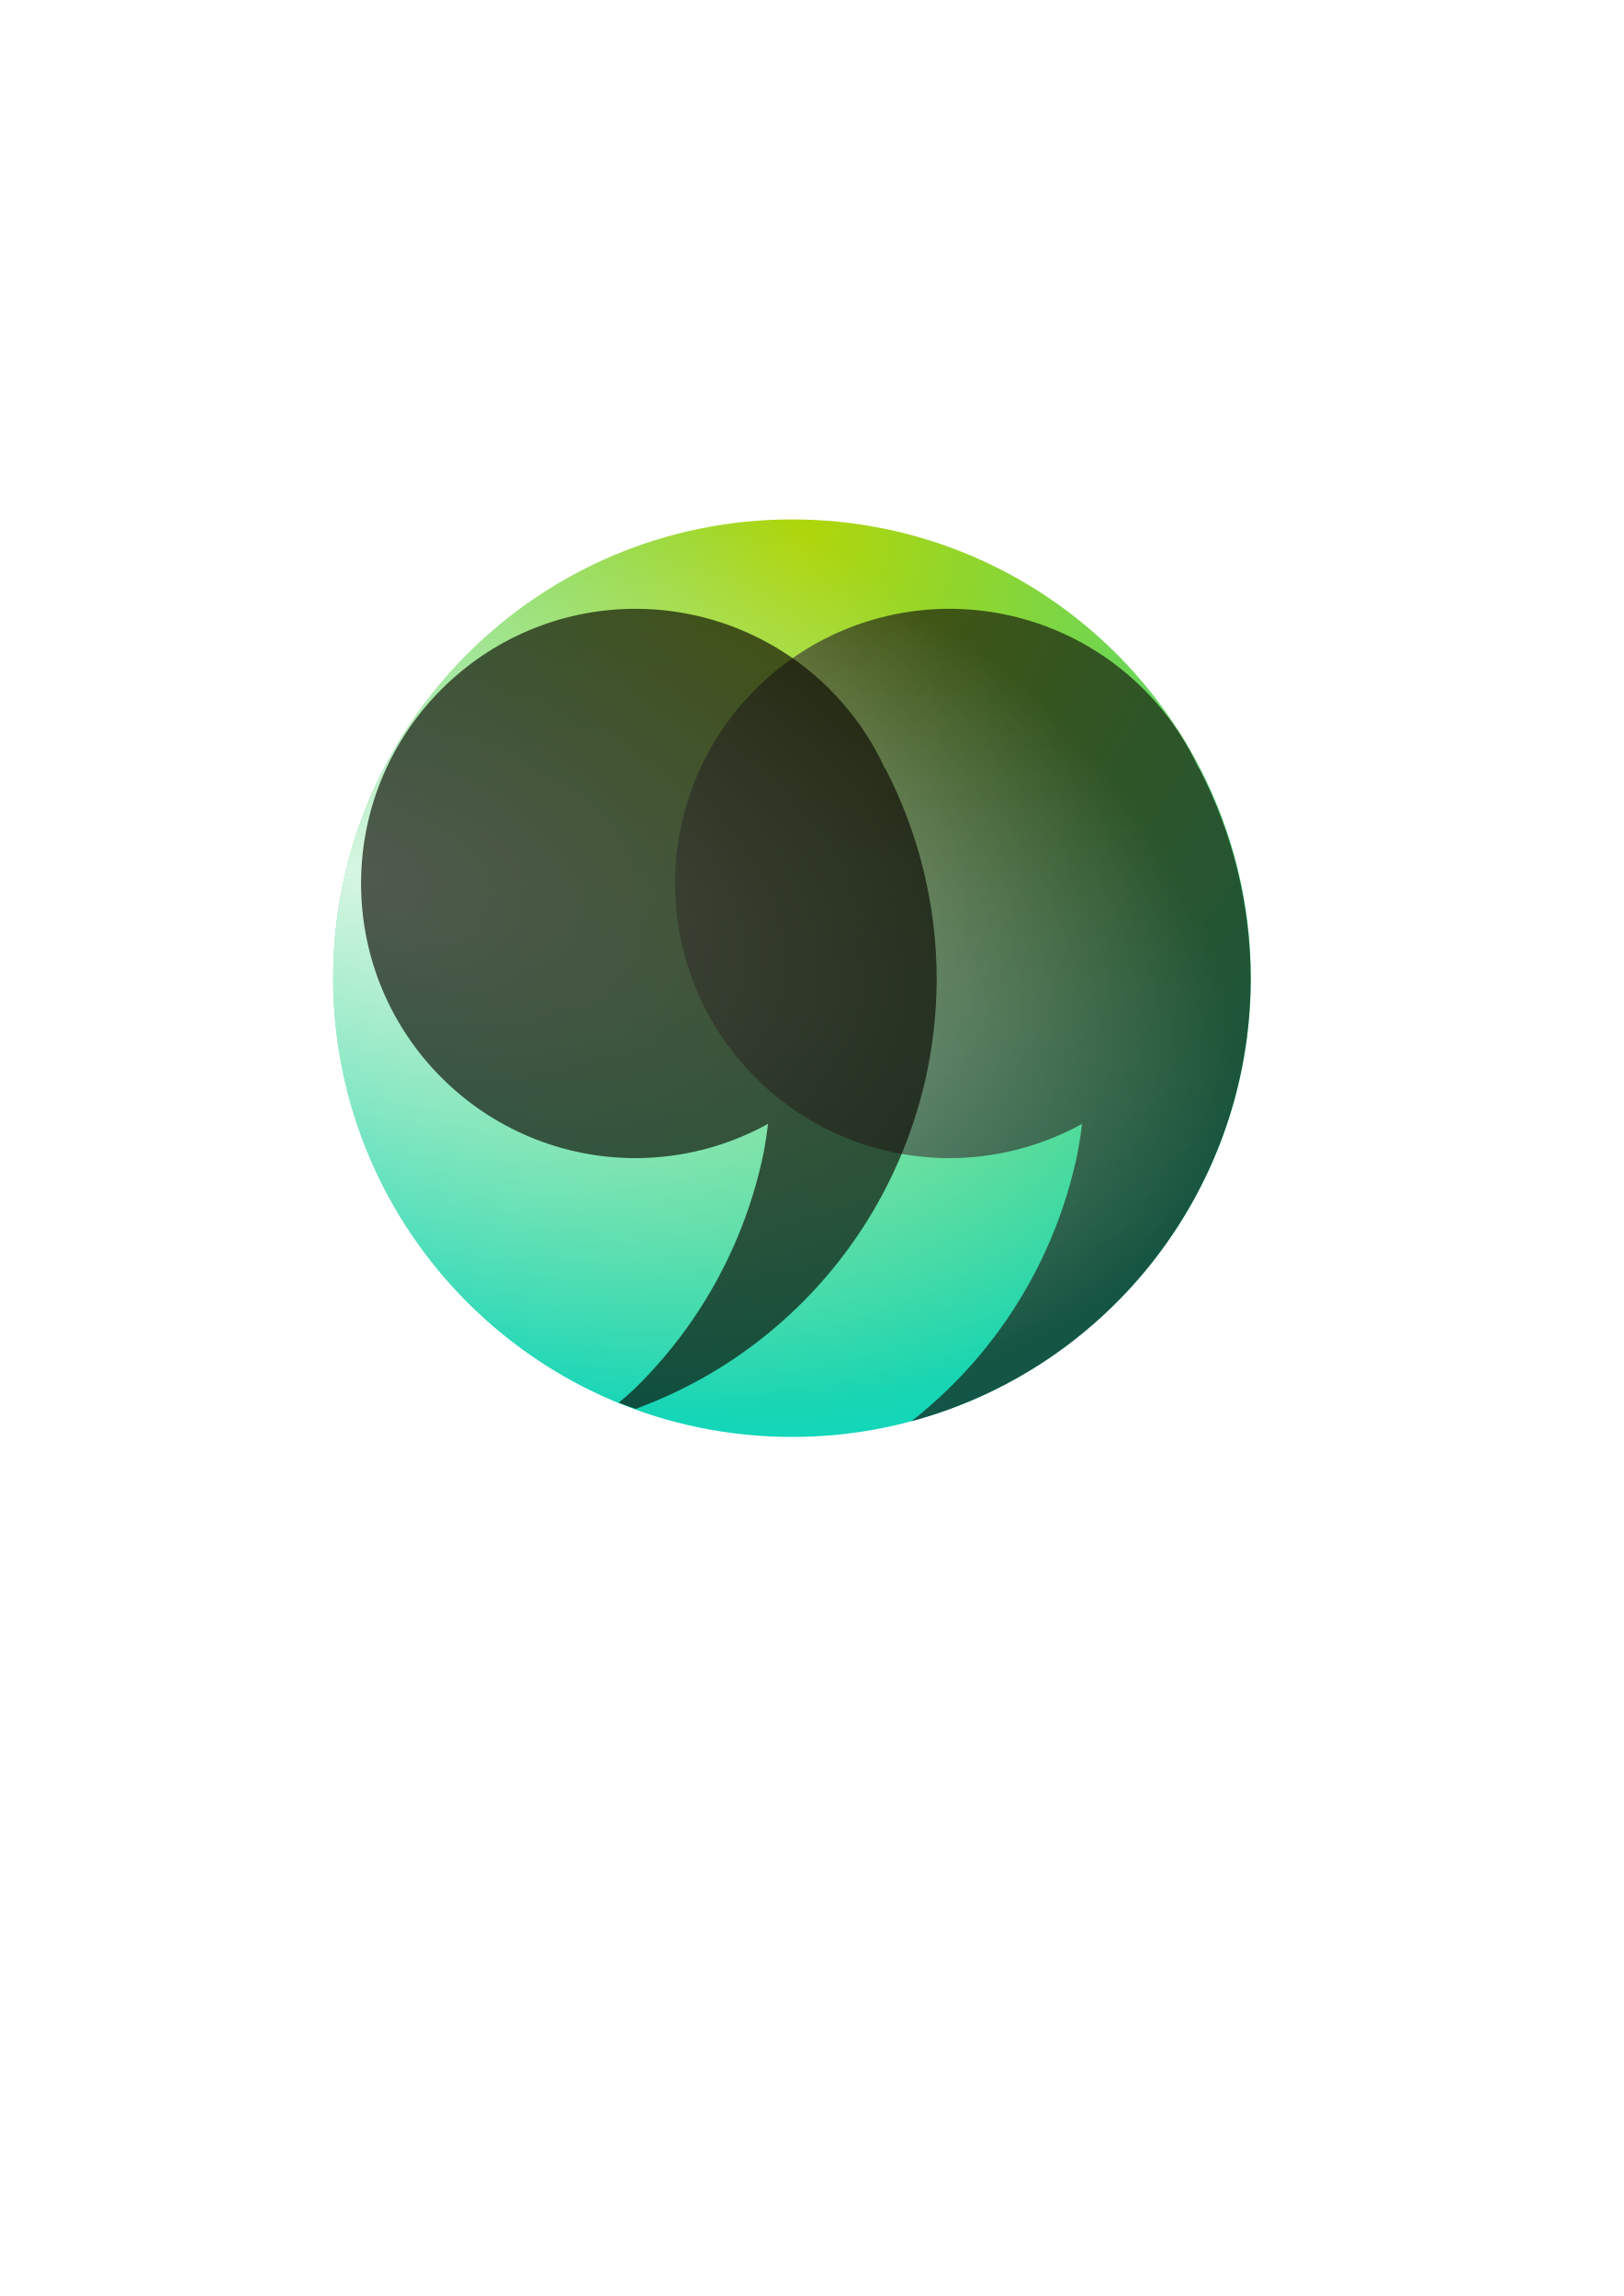
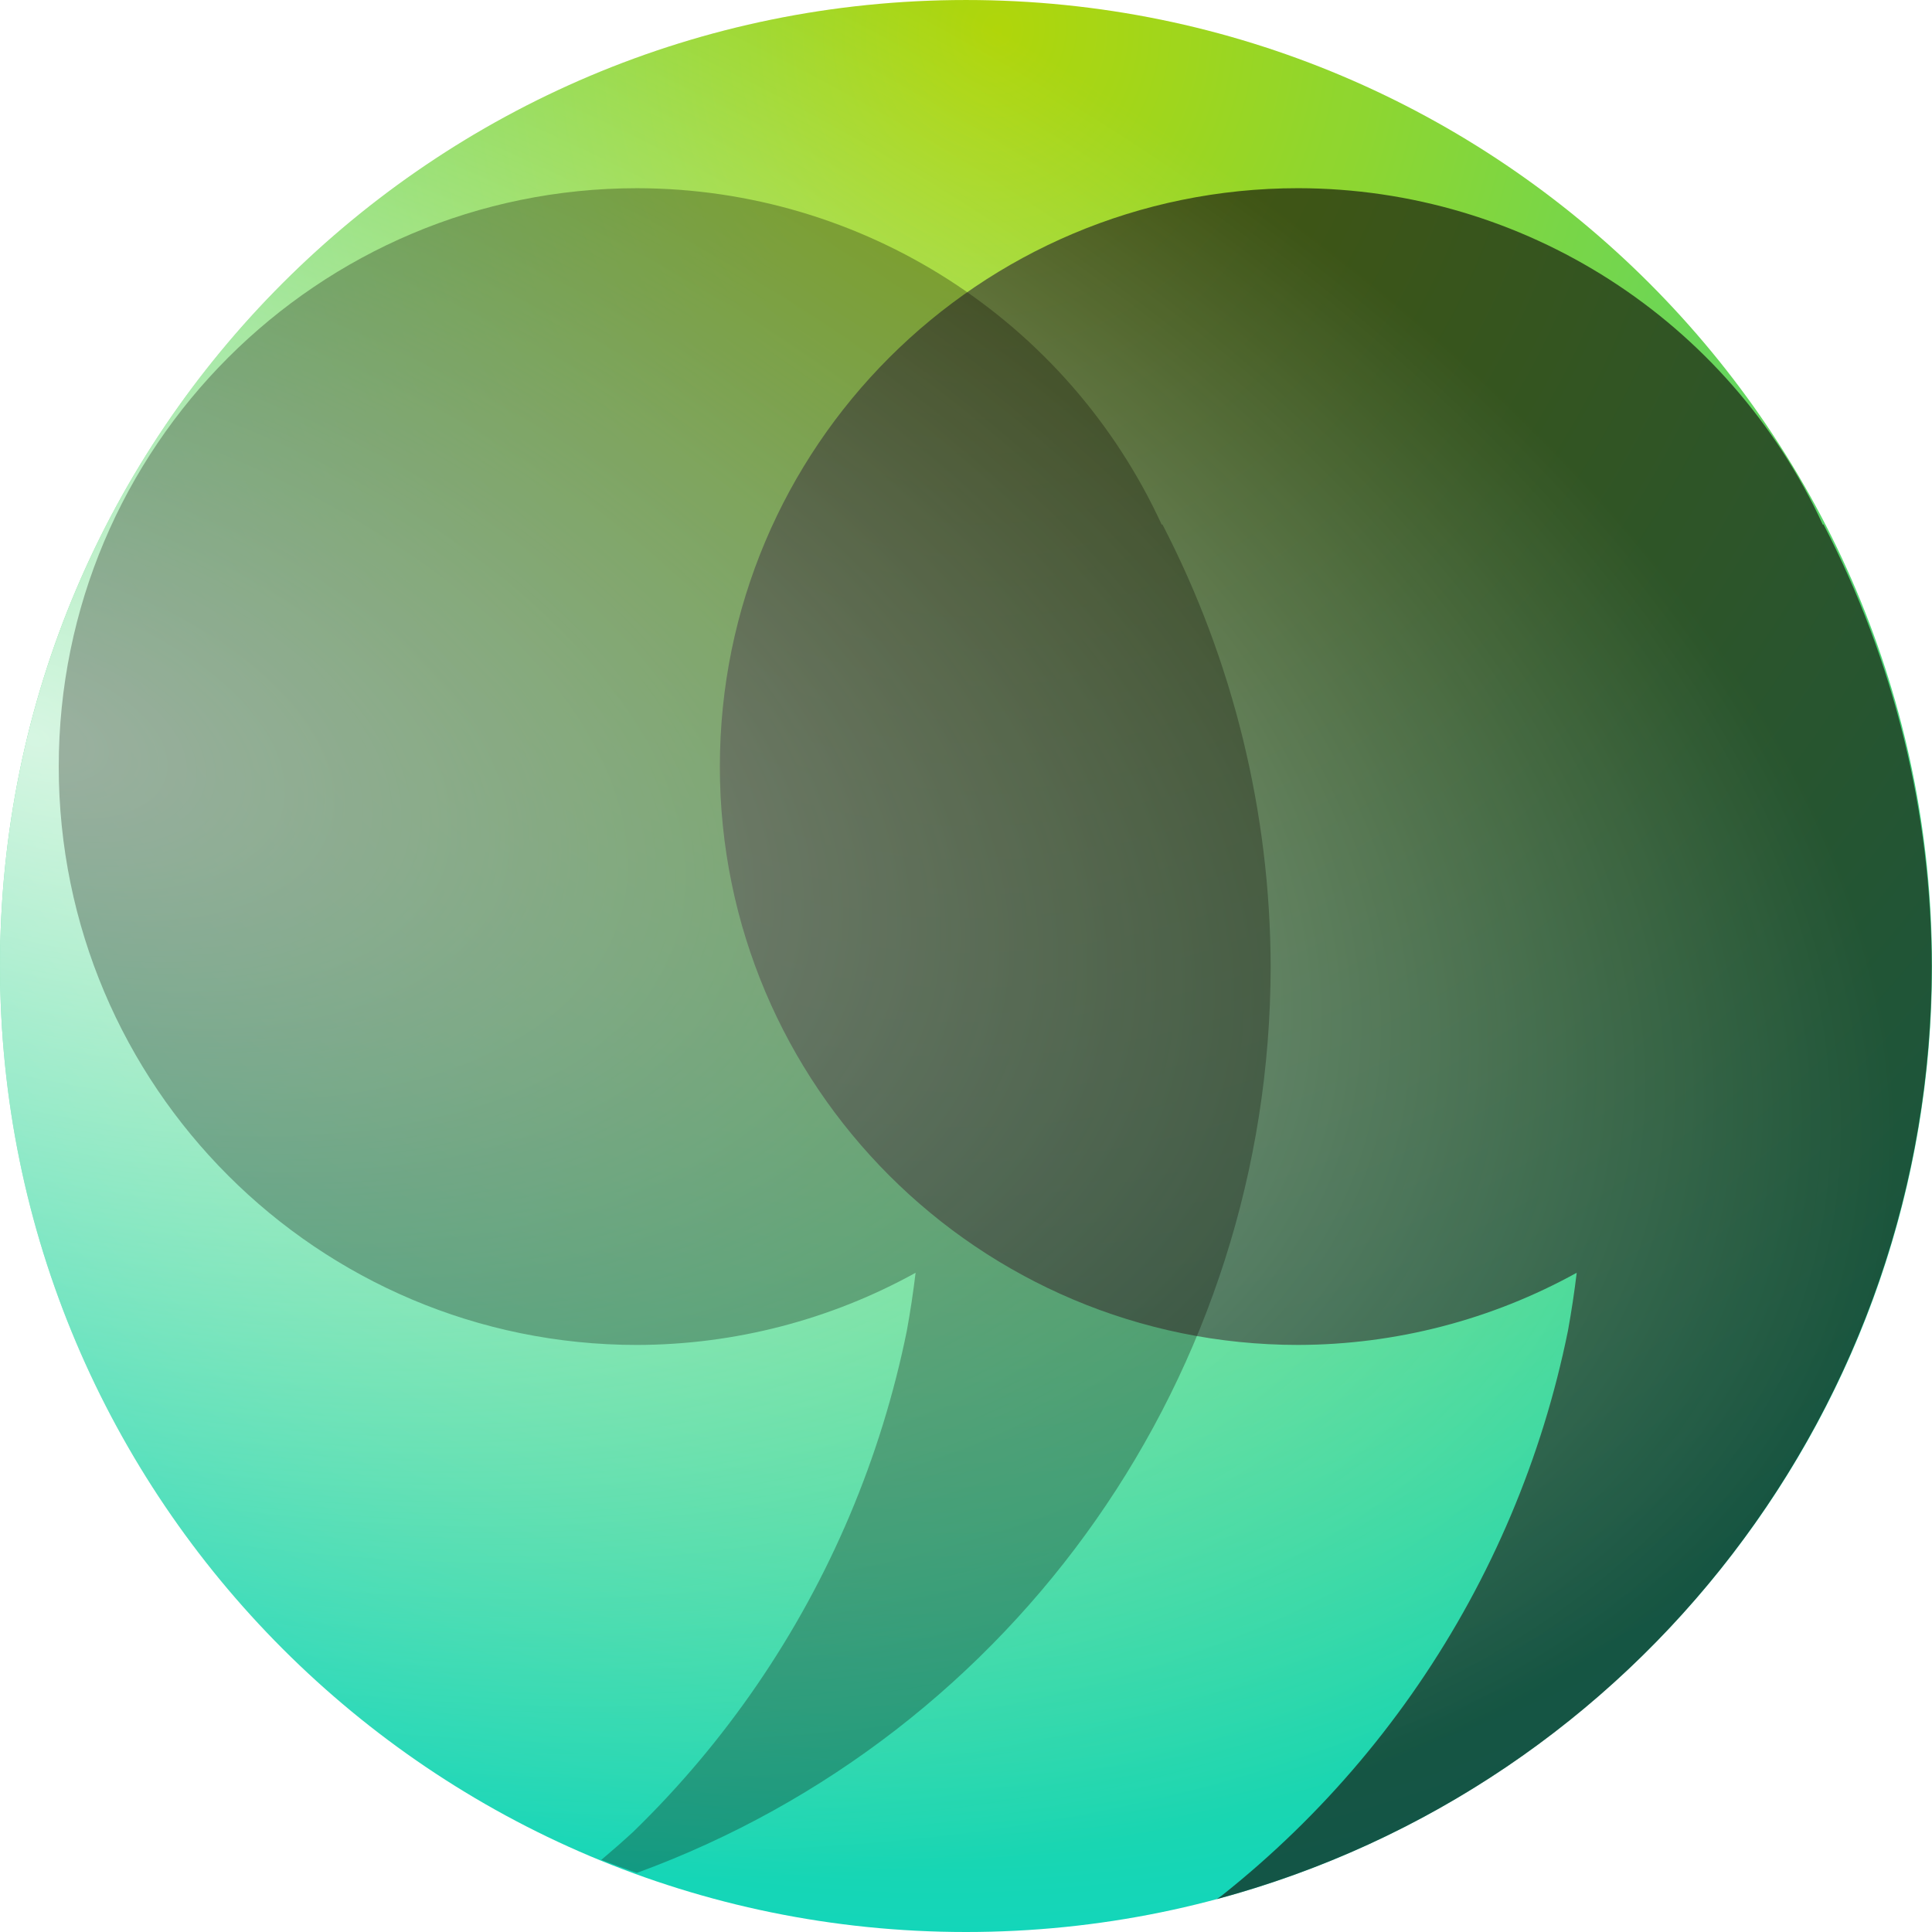
- <svg xmlns="http://www.w3.org/2000/svg" xmlns:xlink="http://www.w3.org/1999/xlink" width="210mm" height="297mm" viewBox="0 0 210 297" version="1.1" id="svg1196">
+ <svg xmlns="http://www.w3.org/2000/svg" xmlns:xlink="http://www.w3.org/1999/xlink" width="120mm" height="120mm" viewBox="0 0 120 120" version="1.1" id="svg1196">
  <defs id="defs1190">
    <linearGradient id="linearGradient1873">
      <stop id="stop1869" offset="0" style="stop-color:#ffffff;stop-opacity:0.785" />
      <stop id="stop1871" offset="1" style="stop-color:#eefffe;stop-opacity:0.039" />
    </linearGradient>
    <linearGradient id="linearGradient1841">
      <stop style="stop-color:#aed400;stop-opacity:1" offset="0" id="stop1837" />
      <stop style="stop-color:#00d4c2;stop-opacity:1" offset="1" id="stop1839" />
    </linearGradient>
    <radialGradient xlink:href="#linearGradient1841" id="radialGradient1843" cx="167.428" cy="198.496" fx="167.428" fy="198.496" r="59.342" gradientUnits="userSpaceOnUse" gradientTransform="matrix(-0.3600404,2.066046,-1.858205,-0.3238381,533.4954,-212.6135)" />
    <radialGradient xlink:href="#linearGradient1873" id="radialGradient1843-4" cx="160.181" cy="150.438" fx="160.181" fy="150.438" r="59.342" gradientUnits="userSpaceOnUse" gradientTransform="matrix(1.900609,0.592749,-0.318814,1.022238,-211.3121,-136.2802)" />
  </defs>
-   <g id="layer1">
-     <g id="g1908">
+   <g id="layer1" transform="translate(-42.43154,-66.53274)">
+     <g id="g1045" transform="matrix(1.011084,0,0,1.011084,-1.135331,-1.402464)">
      <circle r="59.342" cy="126.533" cx="102.432" id="path1743" style="opacity:1;vector-effect:none;fill:url(#radialGradient1843);fill-opacity:1;stroke:none;stroke-width:0.326;stroke-linecap:butt;stroke-linejoin:miter;stroke-miterlimit:4;stroke-dasharray:none;stroke-dashoffset:0;stroke-opacity:1" />
      <path id="path1804" d="m 122.841,78.751 a 35.53,35.53 0 0 0 -35.53,35.53 35.53,35.53 0 0 0 35.53,35.53 35.53,35.53 0 0 0 17.107,-4.434 59.342,59.342 0 0 1 -0.54,3.573 59.342,59.342 0 0 1 -1.468,5.747 59.342,59.342 0 0 1 -2.034,5.572 59.342,59.342 0 0 1 -2.58,5.341 59.342,59.342 0 0 1 -3.101,5.057 59.342,59.342 0 0 1 -3.589,4.722 59.342,59.342 0 0 1 -4.044,4.34 59.342,59.342 0 0 1 -4.456,3.915 59.342,59.342 0 0 1 -0.298,0.213 59.342,59.342 0 0 0 43.919,-57.281 59.342,59.342 0 0 0 -6.648,-27.172 l -0.04,0.022 A 35.53,35.53 0 0 0 122.841,78.751 Z" style="opacity:1;vector-effect:none;fill:#0a0800;fill-opacity:0.654;stroke:none;stroke-width:0.326;stroke-linecap:butt;stroke-linejoin:miter;stroke-miterlimit:4;stroke-dasharray:none;stroke-dashoffset:0;stroke-opacity:1" />
      <circle r="59.342" cy="126.533" cx="102.432" id="path1743-9" style="opacity:1;vector-effect:none;fill:url(#radialGradient1843-4);fill-opacity:1;stroke:none;stroke-width:0.326;stroke-linecap:butt;stroke-linejoin:miter;stroke-miterlimit:4;stroke-dasharray:none;stroke-dashoffset:0;stroke-opacity:1" />
-       <path transform="scale(0.2645833)" id="path1804-5" d="M 302.459 685.783 A 224.286 224.286 0 0 0 310.717 688.799 A 224.286 224.286 0 0 0 457.873 478.398 A 224.286 224.286 0 0 0 432.748 375.699 L 432.598 375.783 A 134.286 134.286 0 0 0 310.785 297.641 A 134.286 134.286 0 0 0 176.5 431.926 A 134.286 134.286 0 0 0 310.785 566.211 A 134.286 134.286 0 0 0 375.443 549.453 A 224.286 224.286 0 0 1 373.402 562.957 A 224.286 224.286 0 0 1 367.855 584.68 A 224.286 224.286 0 0 1 360.168 605.74 A 224.286 224.286 0 0 1 350.416 625.928 A 224.286 224.286 0 0 1 338.697 645.041 A 224.286 224.286 0 0 1 325.133 662.889 A 224.286 224.286 0 0 1 309.85 679.291 A 224.286 224.286 0 0 1 302.459 685.783 z " style="opacity:1;vector-effect:none;fill:#0a0800;fill-opacity:0.654;stroke:none;stroke-width:1.232;stroke-linecap:butt;stroke-linejoin:miter;stroke-miterlimit:4;stroke-dasharray:none;stroke-dashoffset:0;stroke-opacity:1" />
+       <path id="path1804-5" d="m 80.026,181.447 a 59.342,59.342 0 0 0 2.185,0.798 59.342,59.342 0 0 0 38.935,-55.668 59.342,59.342 0 0 0 -6.648,-27.172 l -0.04,0.022 a 35.53,35.53 0 0 0 -32.23,-20.675 35.53,35.53 0 0 0 -35.53,35.53 35.53,35.53 0 0 0 35.53,35.53 35.53,35.53 0 0 0 17.107,-4.434 59.342,59.342 0 0 1 -0.54,3.573 59.342,59.342 0 0 1 -1.468,5.747 59.342,59.342 0 0 1 -2.034,5.572 59.342,59.342 0 0 1 -2.58,5.341 59.342,59.342 0 0 1 -3.101,5.057 59.342,59.342 0 0 1 -3.589,4.722 59.342,59.342 0 0 1 -4.044,4.34 59.342,59.342 0 0 1 -1.955,1.718 z" style="opacity:0.442;vector-effect:none;fill:#0a0800;fill-opacity:0.654;stroke:none;stroke-width:0.326;stroke-linecap:butt;stroke-linejoin:miter;stroke-miterlimit:4;stroke-dasharray:none;stroke-dashoffset:0;stroke-opacity:1" />
    </g>
  </g>
</svg>
